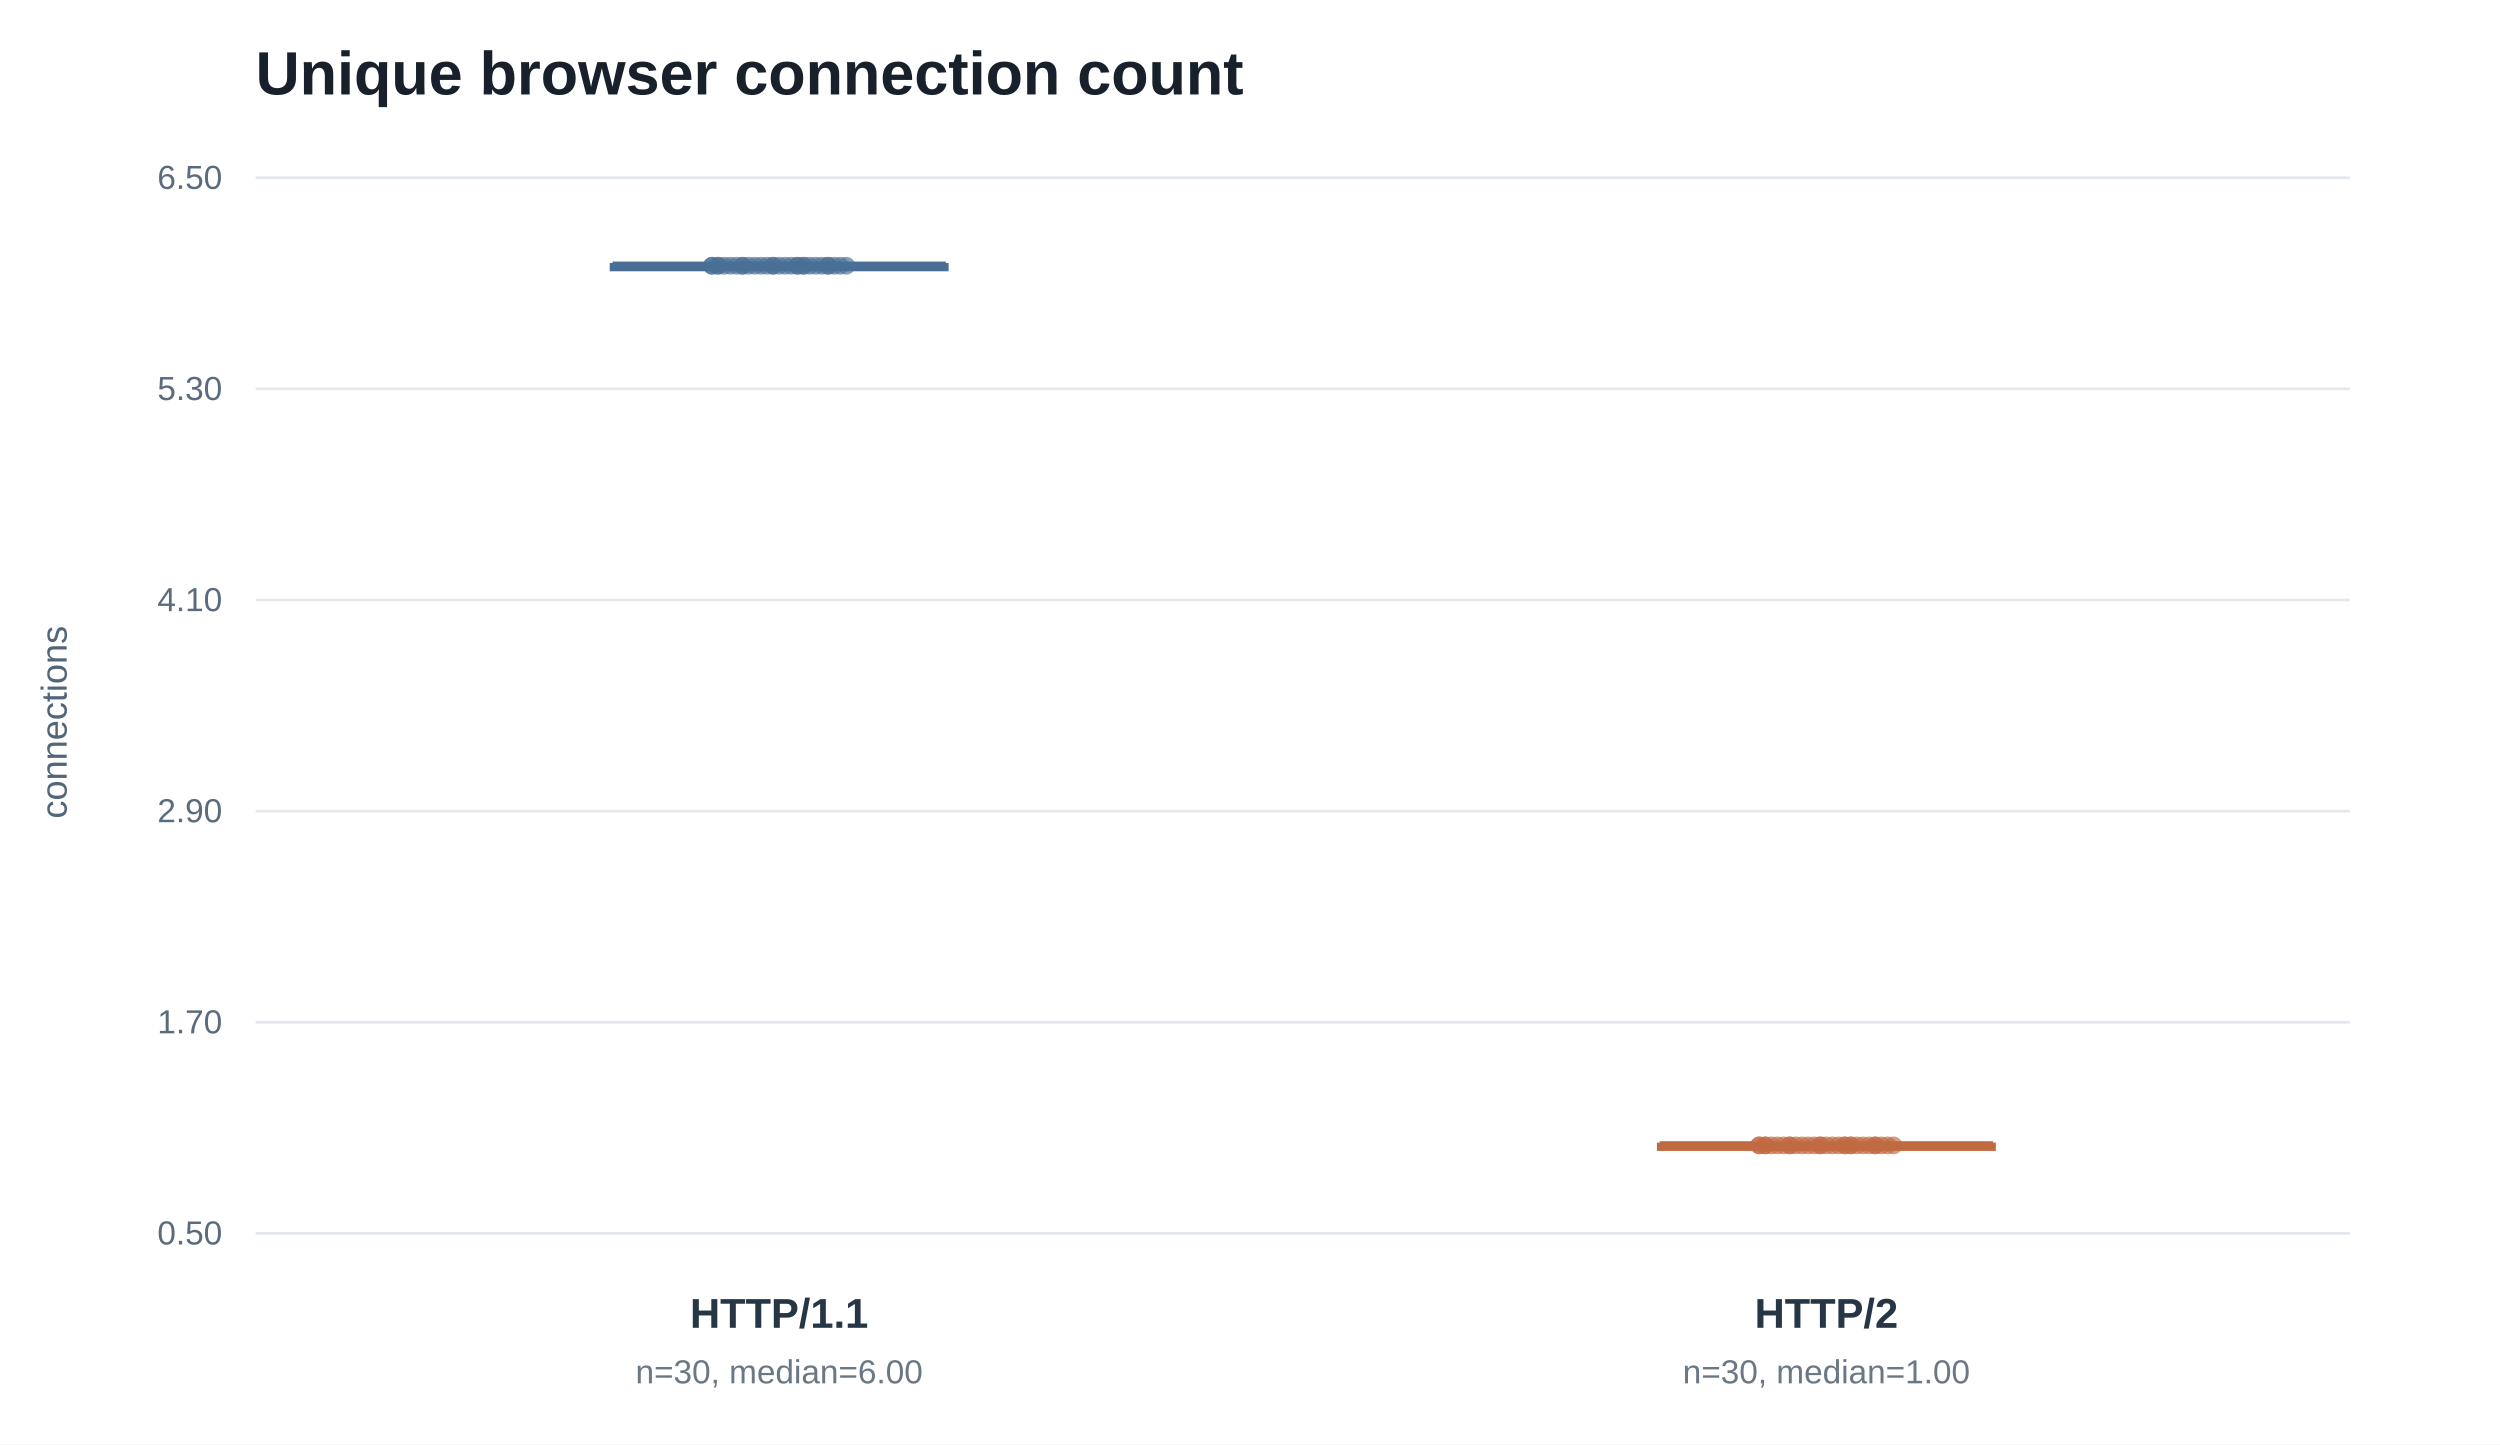
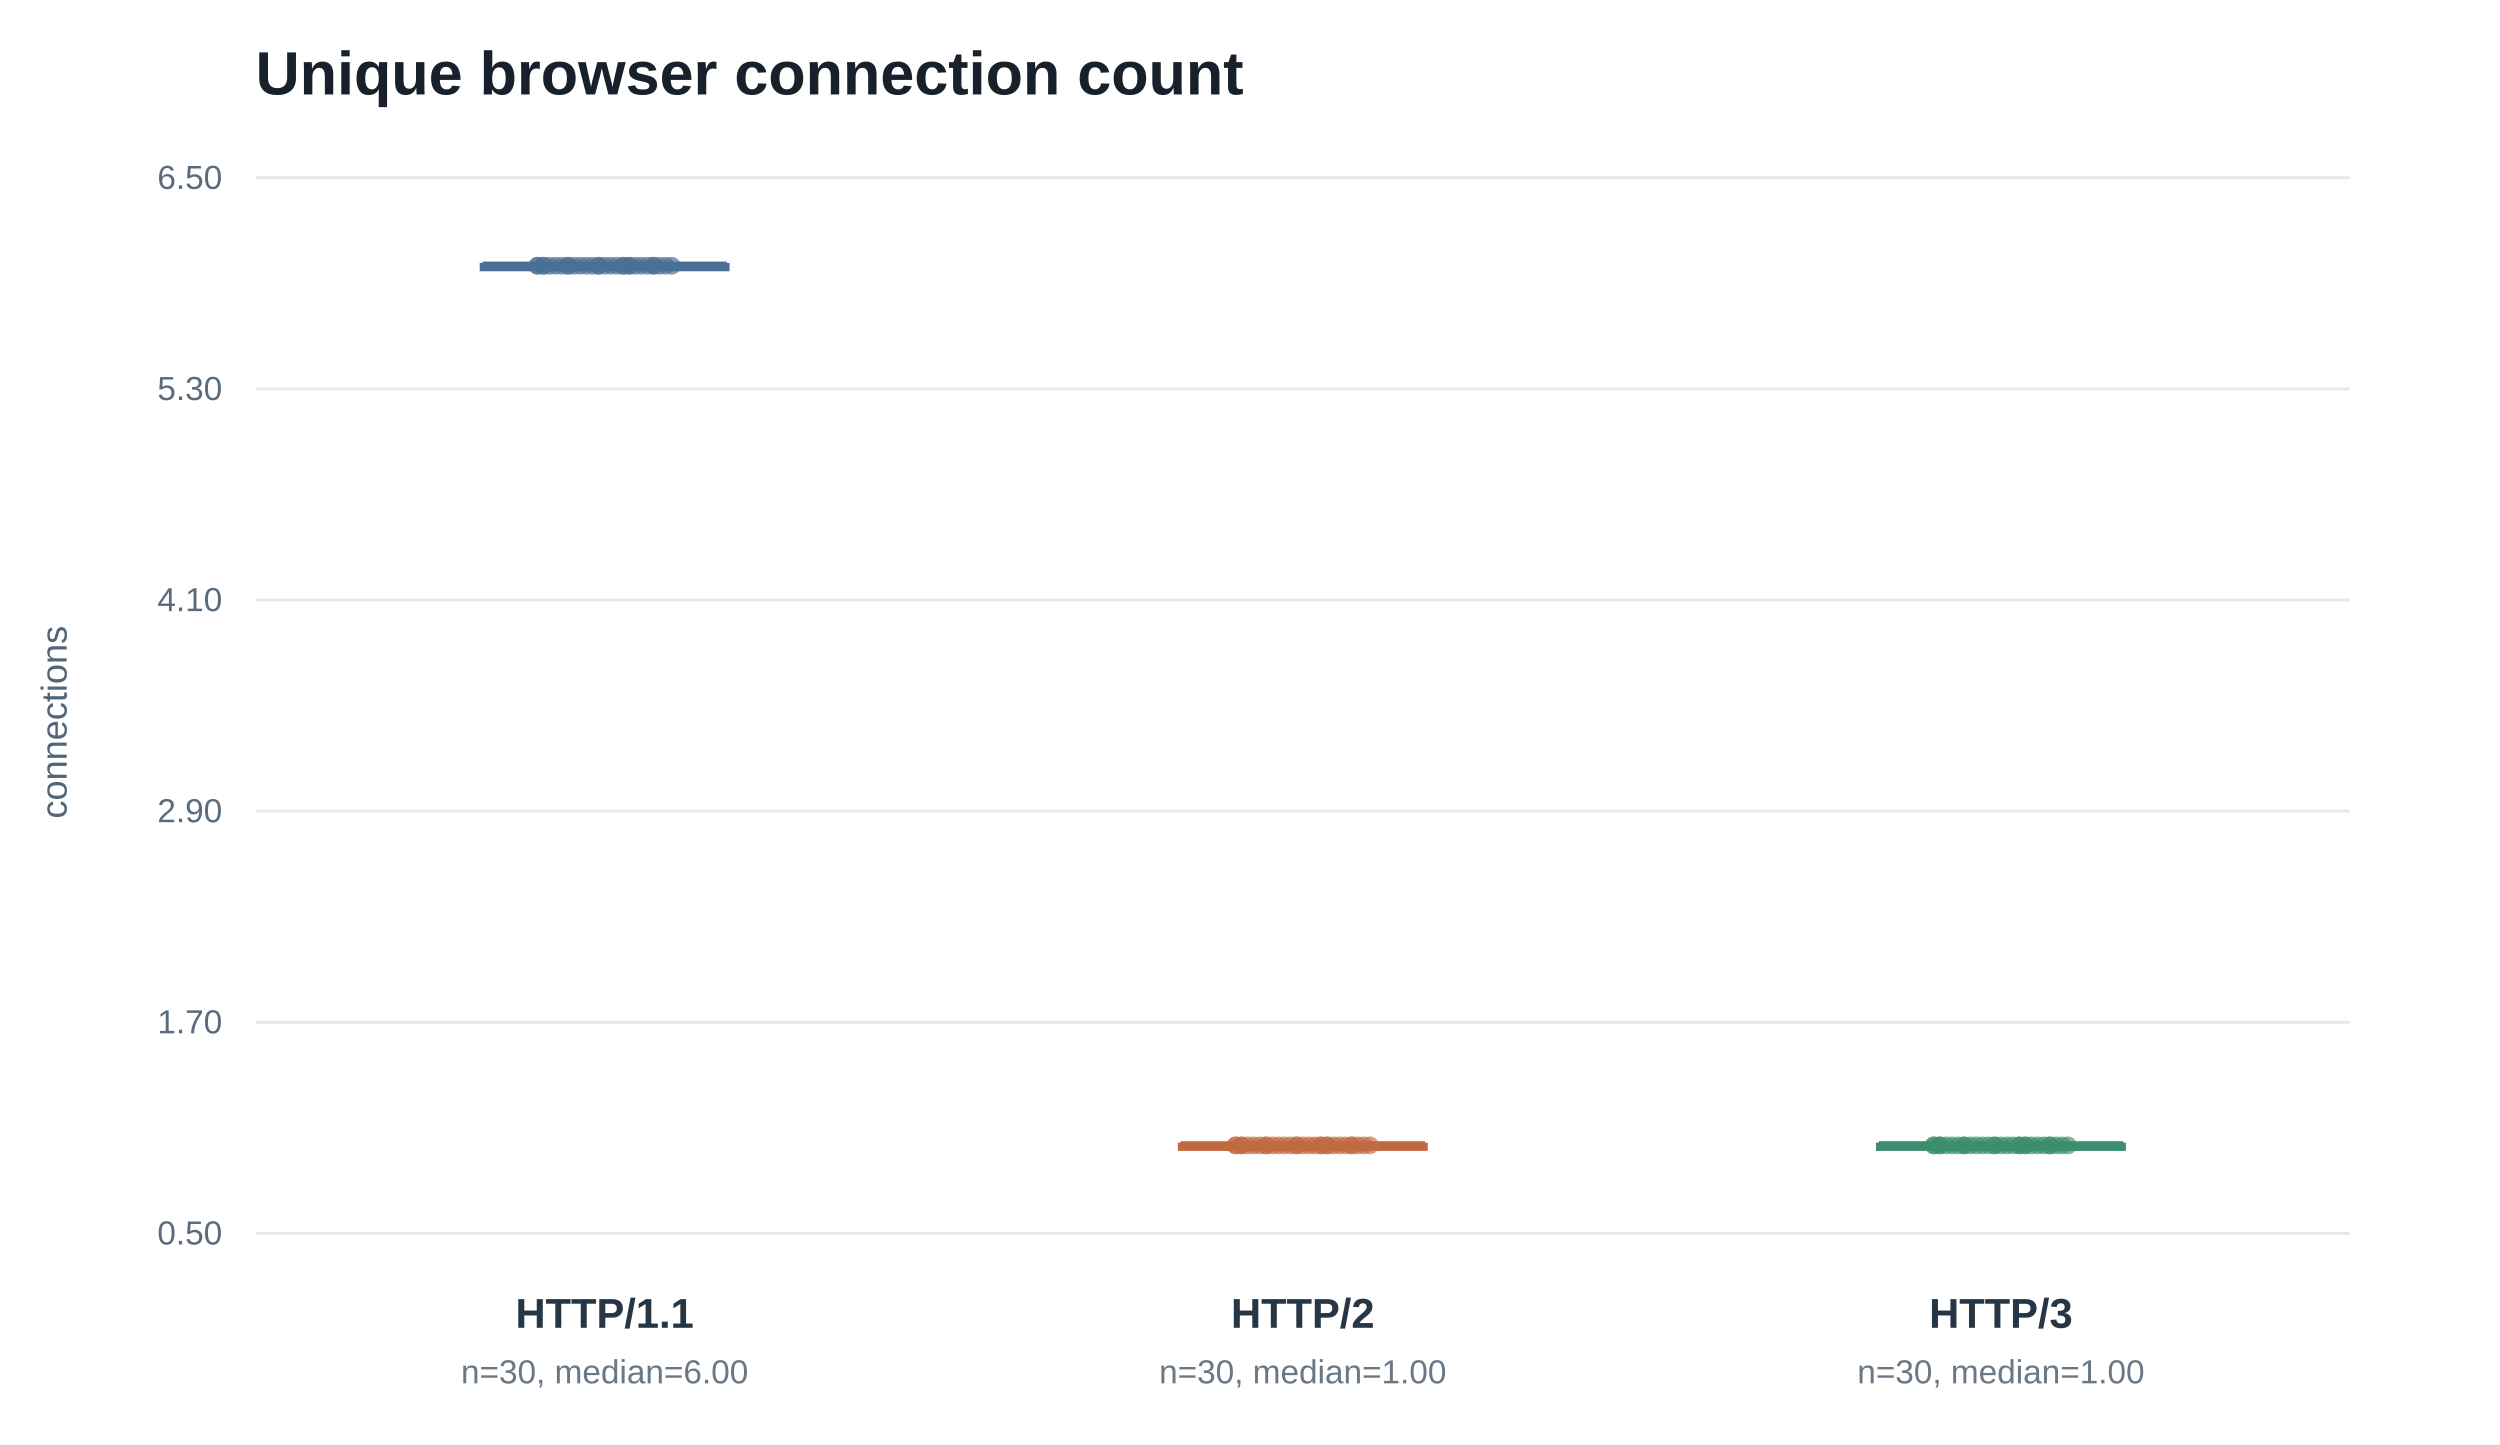
<svg xmlns="http://www.w3.org/2000/svg" width="900" height="520" viewBox="0 0 900 520" role="img" aria-label="Unique browser connection count">
  <g font-family="Arial, 'Microsoft YaHei', sans-serif">
    <rect width="900" height="520" fill="#ffffff" />
    <text x="92" y="34" font-size="22" font-weight="700" fill="#18212b">Unique browser connection count</text>
    <line x1="92" y1="444" x2="846" y2="444" stroke="#e4e8ec" />
    <text x="80" y="448" text-anchor="end" font-size="12" fill="#596b7d">0.50</text>
    <line x1="92" y1="368" x2="846" y2="368" stroke="#e4e8ec" />
    <text x="80" y="372" text-anchor="end" font-size="12" fill="#596b7d">1.70</text>
    <line x1="92" y1="292" x2="846" y2="292" stroke="#e4e8ec" />
    <text x="80" y="296" text-anchor="end" font-size="12" fill="#596b7d">2.90</text>
    <line x1="92" y1="216" x2="846" y2="216" stroke="#e4e8ec" />
    <text x="80" y="220" text-anchor="end" font-size="12" fill="#596b7d">4.10</text>
    <line x1="92" y1="140" x2="846" y2="140" stroke="#e4e8ec" />
    <text x="80" y="144" text-anchor="end" font-size="12" fill="#596b7d">5.30</text>
    <line x1="92" y1="64" x2="846" y2="64" stroke="#e4e8ec" />
    <text x="80" y="68" text-anchor="end" font-size="12" fill="#596b7d">6.50</text>
    <text transform="translate(24 260) rotate(-90)" text-anchor="middle" font-size="13" fill="#526579">connections</text>
-     <line x1="280.5" y1="95.667" x2="280.5" y2="95.667" stroke="#496f96" stroke-width="2" />
-     <line x1="240.5" y1="95.667" x2="320.5" y2="95.667" stroke="#496f96" stroke-width="2" />
-     <line x1="240.5" y1="95.667" x2="320.5" y2="95.667" stroke="#496f96" stroke-width="2" />
-     <rect x="220.5" y="95.667" width="120" height="1" fill="#496f96" fill-opacity="0.18" stroke="#496f96" stroke-width="2" />
-     <line x1="220.5" y1="95.667" x2="340.5" y2="95.667" stroke="#496f96" stroke-width="3" />
-     <circle cx="256.3" cy="95.667" r="3.2" fill="#496f96" fill-opacity="0.65" />
-     <circle cx="287.1" cy="95.667" r="3.2" fill="#496f96" fill-opacity="0.65" />
-     <circle cx="267.3" cy="95.667" r="3.2" fill="#496f96" fill-opacity="0.65" />
-     <circle cx="298.1" cy="95.667" r="3.2" fill="#496f96" fill-opacity="0.65" />
-     <circle cx="278.3" cy="95.667" r="3.2" fill="#496f96" fill-opacity="0.65" />
-     <circle cx="258.5" cy="95.667" r="3.2" fill="#496f96" fill-opacity="0.65" />
-     <circle cx="289.3" cy="95.667" r="3.2" fill="#496f96" fill-opacity="0.65" />
-     <circle cx="269.5" cy="95.667" r="3.2" fill="#496f96" fill-opacity="0.65" />
-     <circle cx="300.3" cy="95.667" r="3.2" fill="#496f96" fill-opacity="0.65" />
-     <circle cx="280.5" cy="95.667" r="3.2" fill="#496f96" fill-opacity="0.65" />
-     <circle cx="260.7" cy="95.667" r="3.2" fill="#496f96" fill-opacity="0.65" />
-     <circle cx="291.5" cy="95.667" r="3.2" fill="#496f96" fill-opacity="0.65" />
-     <circle cx="271.7" cy="95.667" r="3.2" fill="#496f96" fill-opacity="0.65" />
-     <circle cx="302.5" cy="95.667" r="3.2" fill="#496f96" fill-opacity="0.65" />
-     <circle cx="282.7" cy="95.667" r="3.2" fill="#496f96" fill-opacity="0.65" />
-     <circle cx="262.9" cy="95.667" r="3.2" fill="#496f96" fill-opacity="0.65" />
-     <circle cx="293.7" cy="95.667" r="3.2" fill="#496f96" fill-opacity="0.65" />
-     <circle cx="273.9" cy="95.667" r="3.2" fill="#496f96" fill-opacity="0.65" />
-     <circle cx="304.7" cy="95.667" r="3.2" fill="#496f96" fill-opacity="0.65" />
-     <circle cx="284.9" cy="95.667" r="3.2" fill="#496f96" fill-opacity="0.65" />
-     <circle cx="265.1" cy="95.667" r="3.2" fill="#496f96" fill-opacity="0.65" />
-     <circle cx="295.9" cy="95.667" r="3.2" fill="#496f96" fill-opacity="0.65" />
-     <circle cx="276.1" cy="95.667" r="3.2" fill="#496f96" fill-opacity="0.65" />
-     <circle cx="256.3" cy="95.667" r="3.2" fill="#496f96" fill-opacity="0.65" />
-     <circle cx="287.1" cy="95.667" r="3.2" fill="#496f96" fill-opacity="0.65" />
-     <circle cx="267.3" cy="95.667" r="3.2" fill="#496f96" fill-opacity="0.65" />
-     <circle cx="298.1" cy="95.667" r="3.2" fill="#496f96" fill-opacity="0.65" />
-     <circle cx="278.3" cy="95.667" r="3.2" fill="#496f96" fill-opacity="0.65" />
-     <circle cx="258.5" cy="95.667" r="3.2" fill="#496f96" fill-opacity="0.65" />
-     <circle cx="289.3" cy="95.667" r="3.2" fill="#496f96" fill-opacity="0.65" />
-     <text x="280.5" y="478" text-anchor="middle" font-size="15" font-weight="700" fill="#263645">HTTP/1.1</text>
-     <text x="280.5" y="498" text-anchor="middle" font-size="12" fill="#6a7784">n=30, median=6.00</text>
-     <line x1="657.5" y1="412.333" x2="657.5" y2="412.333" stroke="#c06a42" stroke-width="2" />
-     <line x1="617.5" y1="412.333" x2="697.5" y2="412.333" stroke="#c06a42" stroke-width="2" />
-     <line x1="617.5" y1="412.333" x2="697.5" y2="412.333" stroke="#c06a42" stroke-width="2" />
-     <rect x="597.5" y="412.333" width="120" height="1" fill="#c06a42" fill-opacity="0.18" stroke="#c06a42" stroke-width="2" />
-     <line x1="597.5" y1="412.333" x2="717.5" y2="412.333" stroke="#c06a42" stroke-width="3" />
-     <circle cx="633.3" cy="412.333" r="3.2" fill="#c06a42" fill-opacity="0.65" />
-     <circle cx="664.1" cy="412.333" r="3.2" fill="#c06a42" fill-opacity="0.65" />
-     <circle cx="644.3" cy="412.333" r="3.2" fill="#c06a42" fill-opacity="0.65" />
-     <circle cx="675.1" cy="412.333" r="3.2" fill="#c06a42" fill-opacity="0.65" />
-     <circle cx="655.3" cy="412.333" r="3.2" fill="#c06a42" fill-opacity="0.65" />
-     <circle cx="635.5" cy="412.333" r="3.2" fill="#c06a42" fill-opacity="0.65" />
-     <circle cx="666.3" cy="412.333" r="3.2" fill="#c06a42" fill-opacity="0.65" />
-     <circle cx="646.5" cy="412.333" r="3.2" fill="#c06a42" fill-opacity="0.65" />
-     <circle cx="677.3" cy="412.333" r="3.2" fill="#c06a42" fill-opacity="0.65" />
-     <circle cx="657.5" cy="412.333" r="3.2" fill="#c06a42" fill-opacity="0.65" />
-     <circle cx="637.7" cy="412.333" r="3.2" fill="#c06a42" fill-opacity="0.65" />
-     <circle cx="668.5" cy="412.333" r="3.2" fill="#c06a42" fill-opacity="0.65" />
-     <circle cx="648.7" cy="412.333" r="3.2" fill="#c06a42" fill-opacity="0.65" />
-     <circle cx="679.5" cy="412.333" r="3.2" fill="#c06a42" fill-opacity="0.65" />
-     <circle cx="659.7" cy="412.333" r="3.2" fill="#c06a42" fill-opacity="0.65" />
-     <circle cx="639.9" cy="412.333" r="3.2" fill="#c06a42" fill-opacity="0.65" />
-     <circle cx="670.7" cy="412.333" r="3.2" fill="#c06a42" fill-opacity="0.65" />
-     <circle cx="650.9" cy="412.333" r="3.2" fill="#c06a42" fill-opacity="0.65" />
-     <circle cx="681.7" cy="412.333" r="3.2" fill="#c06a42" fill-opacity="0.65" />
-     <circle cx="661.9" cy="412.333" r="3.2" fill="#c06a42" fill-opacity="0.65" />
-     <circle cx="642.1" cy="412.333" r="3.2" fill="#c06a42" fill-opacity="0.65" />
-     <circle cx="672.9" cy="412.333" r="3.2" fill="#c06a42" fill-opacity="0.65" />
-     <circle cx="653.1" cy="412.333" r="3.2" fill="#c06a42" fill-opacity="0.65" />
-     <circle cx="633.3" cy="412.333" r="3.2" fill="#c06a42" fill-opacity="0.65" />
-     <circle cx="664.1" cy="412.333" r="3.2" fill="#c06a42" fill-opacity="0.65" />
-     <circle cx="644.3" cy="412.333" r="3.2" fill="#c06a42" fill-opacity="0.65" />
-     <circle cx="675.1" cy="412.333" r="3.2" fill="#c06a42" fill-opacity="0.65" />
-     <circle cx="655.3" cy="412.333" r="3.2" fill="#c06a42" fill-opacity="0.65" />
-     <circle cx="635.5" cy="412.333" r="3.2" fill="#c06a42" fill-opacity="0.65" />
-     <circle cx="666.3" cy="412.333" r="3.2" fill="#c06a42" fill-opacity="0.65" />
-     <text x="657.5" y="478" text-anchor="middle" font-size="15" font-weight="700" fill="#263645">HTTP/2</text>
-     <text x="657.5" y="498" text-anchor="middle" font-size="12" fill="#6a7784">n=30, median=1.00</text>
+     <line x1="217.667" y1="95.667" x2="217.667" y2="95.667" stroke="#496f96" stroke-width="2" />
+     <line x1="188.344" y1="95.667" x2="246.989" y2="95.667" stroke="#496f96" stroke-width="2" />
+     <line x1="188.344" y1="95.667" x2="246.989" y2="95.667" stroke="#496f96" stroke-width="2" />
+     <rect x="173.683" y="95.667" width="87.967" height="1" fill="#496f96" fill-opacity="0.18" stroke="#496f96" stroke-width="2" />
+     <line x1="173.683" y1="95.667" x2="261.65" y2="95.667" stroke="#496f96" stroke-width="3" />
+     <circle cx="193.467" cy="95.667" r="3.2" fill="#496f96" fill-opacity="0.65" />
+     <circle cx="224.267" cy="95.667" r="3.2" fill="#496f96" fill-opacity="0.65" />
+     <circle cx="204.467" cy="95.667" r="3.2" fill="#496f96" fill-opacity="0.65" />
+     <circle cx="235.267" cy="95.667" r="3.2" fill="#496f96" fill-opacity="0.65" />
+     <circle cx="215.467" cy="95.667" r="3.2" fill="#496f96" fill-opacity="0.65" />
+     <circle cx="195.667" cy="95.667" r="3.2" fill="#496f96" fill-opacity="0.65" />
+     <circle cx="226.467" cy="95.667" r="3.2" fill="#496f96" fill-opacity="0.65" />
+     <circle cx="206.667" cy="95.667" r="3.2" fill="#496f96" fill-opacity="0.65" />
+     <circle cx="237.467" cy="95.667" r="3.2" fill="#496f96" fill-opacity="0.65" />
+     <circle cx="217.667" cy="95.667" r="3.2" fill="#496f96" fill-opacity="0.65" />
+     <circle cx="197.867" cy="95.667" r="3.2" fill="#496f96" fill-opacity="0.65" />
+     <circle cx="228.667" cy="95.667" r="3.2" fill="#496f96" fill-opacity="0.65" />
+     <circle cx="208.867" cy="95.667" r="3.2" fill="#496f96" fill-opacity="0.65" />
+     <circle cx="239.667" cy="95.667" r="3.2" fill="#496f96" fill-opacity="0.65" />
+     <circle cx="219.867" cy="95.667" r="3.2" fill="#496f96" fill-opacity="0.65" />
+     <circle cx="200.067" cy="95.667" r="3.2" fill="#496f96" fill-opacity="0.65" />
+     <circle cx="230.867" cy="95.667" r="3.2" fill="#496f96" fill-opacity="0.65" />
+     <circle cx="211.067" cy="95.667" r="3.2" fill="#496f96" fill-opacity="0.65" />
+     <circle cx="241.867" cy="95.667" r="3.2" fill="#496f96" fill-opacity="0.65" />
+     <circle cx="222.067" cy="95.667" r="3.2" fill="#496f96" fill-opacity="0.65" />
+     <circle cx="202.267" cy="95.667" r="3.2" fill="#496f96" fill-opacity="0.65" />
+     <circle cx="233.067" cy="95.667" r="3.2" fill="#496f96" fill-opacity="0.65" />
+     <circle cx="213.267" cy="95.667" r="3.2" fill="#496f96" fill-opacity="0.65" />
+     <circle cx="193.467" cy="95.667" r="3.2" fill="#496f96" fill-opacity="0.65" />
+     <circle cx="224.267" cy="95.667" r="3.2" fill="#496f96" fill-opacity="0.65" />
+     <circle cx="204.467" cy="95.667" r="3.2" fill="#496f96" fill-opacity="0.65" />
+     <circle cx="235.267" cy="95.667" r="3.2" fill="#496f96" fill-opacity="0.65" />
+     <circle cx="215.467" cy="95.667" r="3.2" fill="#496f96" fill-opacity="0.65" />
+     <circle cx="195.667" cy="95.667" r="3.2" fill="#496f96" fill-opacity="0.65" />
+     <circle cx="226.467" cy="95.667" r="3.2" fill="#496f96" fill-opacity="0.65" />
+     <text x="217.667" y="478" text-anchor="middle" font-size="15" font-weight="700" fill="#263645">HTTP/1.1</text>
+     <text x="217.667" y="498" text-anchor="middle" font-size="12" fill="#6a7784">n=30, median=6.00</text>
+     <line x1="469" y1="412.333" x2="469" y2="412.333" stroke="#c06a42" stroke-width="2" />
+     <line x1="439.678" y1="412.333" x2="498.322" y2="412.333" stroke="#c06a42" stroke-width="2" />
+     <line x1="439.678" y1="412.333" x2="498.322" y2="412.333" stroke="#c06a42" stroke-width="2" />
+     <rect x="425.017" y="412.333" width="87.967" height="1" fill="#c06a42" fill-opacity="0.18" stroke="#c06a42" stroke-width="2" />
+     <line x1="425.017" y1="412.333" x2="512.983" y2="412.333" stroke="#c06a42" stroke-width="3" />
+     <circle cx="444.8" cy="412.333" r="3.2" fill="#c06a42" fill-opacity="0.65" />
+     <circle cx="475.6" cy="412.333" r="3.2" fill="#c06a42" fill-opacity="0.65" />
+     <circle cx="455.8" cy="412.333" r="3.2" fill="#c06a42" fill-opacity="0.65" />
+     <circle cx="486.6" cy="412.333" r="3.2" fill="#c06a42" fill-opacity="0.65" />
+     <circle cx="466.8" cy="412.333" r="3.2" fill="#c06a42" fill-opacity="0.65" />
+     <circle cx="447" cy="412.333" r="3.2" fill="#c06a42" fill-opacity="0.65" />
+     <circle cx="477.8" cy="412.333" r="3.2" fill="#c06a42" fill-opacity="0.65" />
+     <circle cx="458" cy="412.333" r="3.2" fill="#c06a42" fill-opacity="0.65" />
+     <circle cx="488.8" cy="412.333" r="3.2" fill="#c06a42" fill-opacity="0.65" />
+     <circle cx="469" cy="412.333" r="3.2" fill="#c06a42" fill-opacity="0.65" />
+     <circle cx="449.2" cy="412.333" r="3.2" fill="#c06a42" fill-opacity="0.65" />
+     <circle cx="480" cy="412.333" r="3.2" fill="#c06a42" fill-opacity="0.65" />
+     <circle cx="460.2" cy="412.333" r="3.2" fill="#c06a42" fill-opacity="0.65" />
+     <circle cx="491" cy="412.333" r="3.2" fill="#c06a42" fill-opacity="0.65" />
+     <circle cx="471.2" cy="412.333" r="3.2" fill="#c06a42" fill-opacity="0.65" />
+     <circle cx="451.4" cy="412.333" r="3.2" fill="#c06a42" fill-opacity="0.65" />
+     <circle cx="482.2" cy="412.333" r="3.2" fill="#c06a42" fill-opacity="0.65" />
+     <circle cx="462.4" cy="412.333" r="3.2" fill="#c06a42" fill-opacity="0.65" />
+     <circle cx="493.2" cy="412.333" r="3.2" fill="#c06a42" fill-opacity="0.65" />
+     <circle cx="473.4" cy="412.333" r="3.2" fill="#c06a42" fill-opacity="0.65" />
+     <circle cx="453.6" cy="412.333" r="3.2" fill="#c06a42" fill-opacity="0.65" />
+     <circle cx="484.4" cy="412.333" r="3.2" fill="#c06a42" fill-opacity="0.65" />
+     <circle cx="464.6" cy="412.333" r="3.2" fill="#c06a42" fill-opacity="0.65" />
+     <circle cx="444.8" cy="412.333" r="3.2" fill="#c06a42" fill-opacity="0.65" />
+     <circle cx="475.6" cy="412.333" r="3.2" fill="#c06a42" fill-opacity="0.65" />
+     <circle cx="455.8" cy="412.333" r="3.2" fill="#c06a42" fill-opacity="0.65" />
+     <circle cx="486.6" cy="412.333" r="3.2" fill="#c06a42" fill-opacity="0.65" />
+     <circle cx="466.8" cy="412.333" r="3.2" fill="#c06a42" fill-opacity="0.65" />
+     <circle cx="447" cy="412.333" r="3.2" fill="#c06a42" fill-opacity="0.65" />
+     <circle cx="477.8" cy="412.333" r="3.2" fill="#c06a42" fill-opacity="0.65" />
+     <text x="469" y="478" text-anchor="middle" font-size="15" font-weight="700" fill="#263645">HTTP/2</text>
+     <text x="469" y="498" text-anchor="middle" font-size="12" fill="#6a7784">n=30, median=1.00</text>
+     <line x1="720.333" y1="412.333" x2="720.333" y2="412.333" stroke="#3c8d6d" stroke-width="2" />
+     <line x1="691.011" y1="412.333" x2="749.656" y2="412.333" stroke="#3c8d6d" stroke-width="2" />
+     <line x1="691.011" y1="412.333" x2="749.656" y2="412.333" stroke="#3c8d6d" stroke-width="2" />
+     <rect x="676.35" y="412.333" width="87.967" height="1" fill="#3c8d6d" fill-opacity="0.18" stroke="#3c8d6d" stroke-width="2" />
+     <line x1="676.35" y1="412.333" x2="764.317" y2="412.333" stroke="#3c8d6d" stroke-width="3" />
+     <circle cx="696.133" cy="412.333" r="3.2" fill="#3c8d6d" fill-opacity="0.65" />
+     <circle cx="726.933" cy="412.333" r="3.2" fill="#3c8d6d" fill-opacity="0.65" />
+     <circle cx="707.133" cy="412.333" r="3.2" fill="#3c8d6d" fill-opacity="0.65" />
+     <circle cx="737.933" cy="412.333" r="3.2" fill="#3c8d6d" fill-opacity="0.65" />
+     <circle cx="718.133" cy="412.333" r="3.2" fill="#3c8d6d" fill-opacity="0.65" />
+     <circle cx="698.333" cy="412.333" r="3.2" fill="#3c8d6d" fill-opacity="0.65" />
+     <circle cx="729.133" cy="412.333" r="3.2" fill="#3c8d6d" fill-opacity="0.65" />
+     <circle cx="709.333" cy="412.333" r="3.2" fill="#3c8d6d" fill-opacity="0.65" />
+     <circle cx="740.133" cy="412.333" r="3.2" fill="#3c8d6d" fill-opacity="0.65" />
+     <circle cx="720.333" cy="412.333" r="3.2" fill="#3c8d6d" fill-opacity="0.65" />
+     <circle cx="700.533" cy="412.333" r="3.2" fill="#3c8d6d" fill-opacity="0.65" />
+     <circle cx="731.333" cy="412.333" r="3.2" fill="#3c8d6d" fill-opacity="0.65" />
+     <circle cx="711.533" cy="412.333" r="3.2" fill="#3c8d6d" fill-opacity="0.65" />
+     <circle cx="742.333" cy="412.333" r="3.2" fill="#3c8d6d" fill-opacity="0.65" />
+     <circle cx="722.533" cy="412.333" r="3.2" fill="#3c8d6d" fill-opacity="0.65" />
+     <circle cx="702.733" cy="412.333" r="3.2" fill="#3c8d6d" fill-opacity="0.65" />
+     <circle cx="733.533" cy="412.333" r="3.2" fill="#3c8d6d" fill-opacity="0.65" />
+     <circle cx="713.733" cy="412.333" r="3.2" fill="#3c8d6d" fill-opacity="0.65" />
+     <circle cx="744.533" cy="412.333" r="3.2" fill="#3c8d6d" fill-opacity="0.65" />
+     <circle cx="724.733" cy="412.333" r="3.2" fill="#3c8d6d" fill-opacity="0.65" />
+     <circle cx="704.933" cy="412.333" r="3.2" fill="#3c8d6d" fill-opacity="0.65" />
+     <circle cx="735.733" cy="412.333" r="3.2" fill="#3c8d6d" fill-opacity="0.65" />
+     <circle cx="715.933" cy="412.333" r="3.2" fill="#3c8d6d" fill-opacity="0.65" />
+     <circle cx="696.133" cy="412.333" r="3.2" fill="#3c8d6d" fill-opacity="0.65" />
+     <circle cx="726.933" cy="412.333" r="3.2" fill="#3c8d6d" fill-opacity="0.65" />
+     <circle cx="707.133" cy="412.333" r="3.2" fill="#3c8d6d" fill-opacity="0.65" />
+     <circle cx="737.933" cy="412.333" r="3.2" fill="#3c8d6d" fill-opacity="0.65" />
+     <circle cx="718.133" cy="412.333" r="3.2" fill="#3c8d6d" fill-opacity="0.65" />
+     <circle cx="698.333" cy="412.333" r="3.2" fill="#3c8d6d" fill-opacity="0.65" />
+     <circle cx="729.133" cy="412.333" r="3.2" fill="#3c8d6d" fill-opacity="0.65" />
+     <text x="720.333" y="478" text-anchor="middle" font-size="15" font-weight="700" fill="#263645">HTTP/3</text>
+     <text x="720.333" y="498" text-anchor="middle" font-size="12" fill="#6a7784">n=30, median=1.00</text>
  </g>
</svg>
